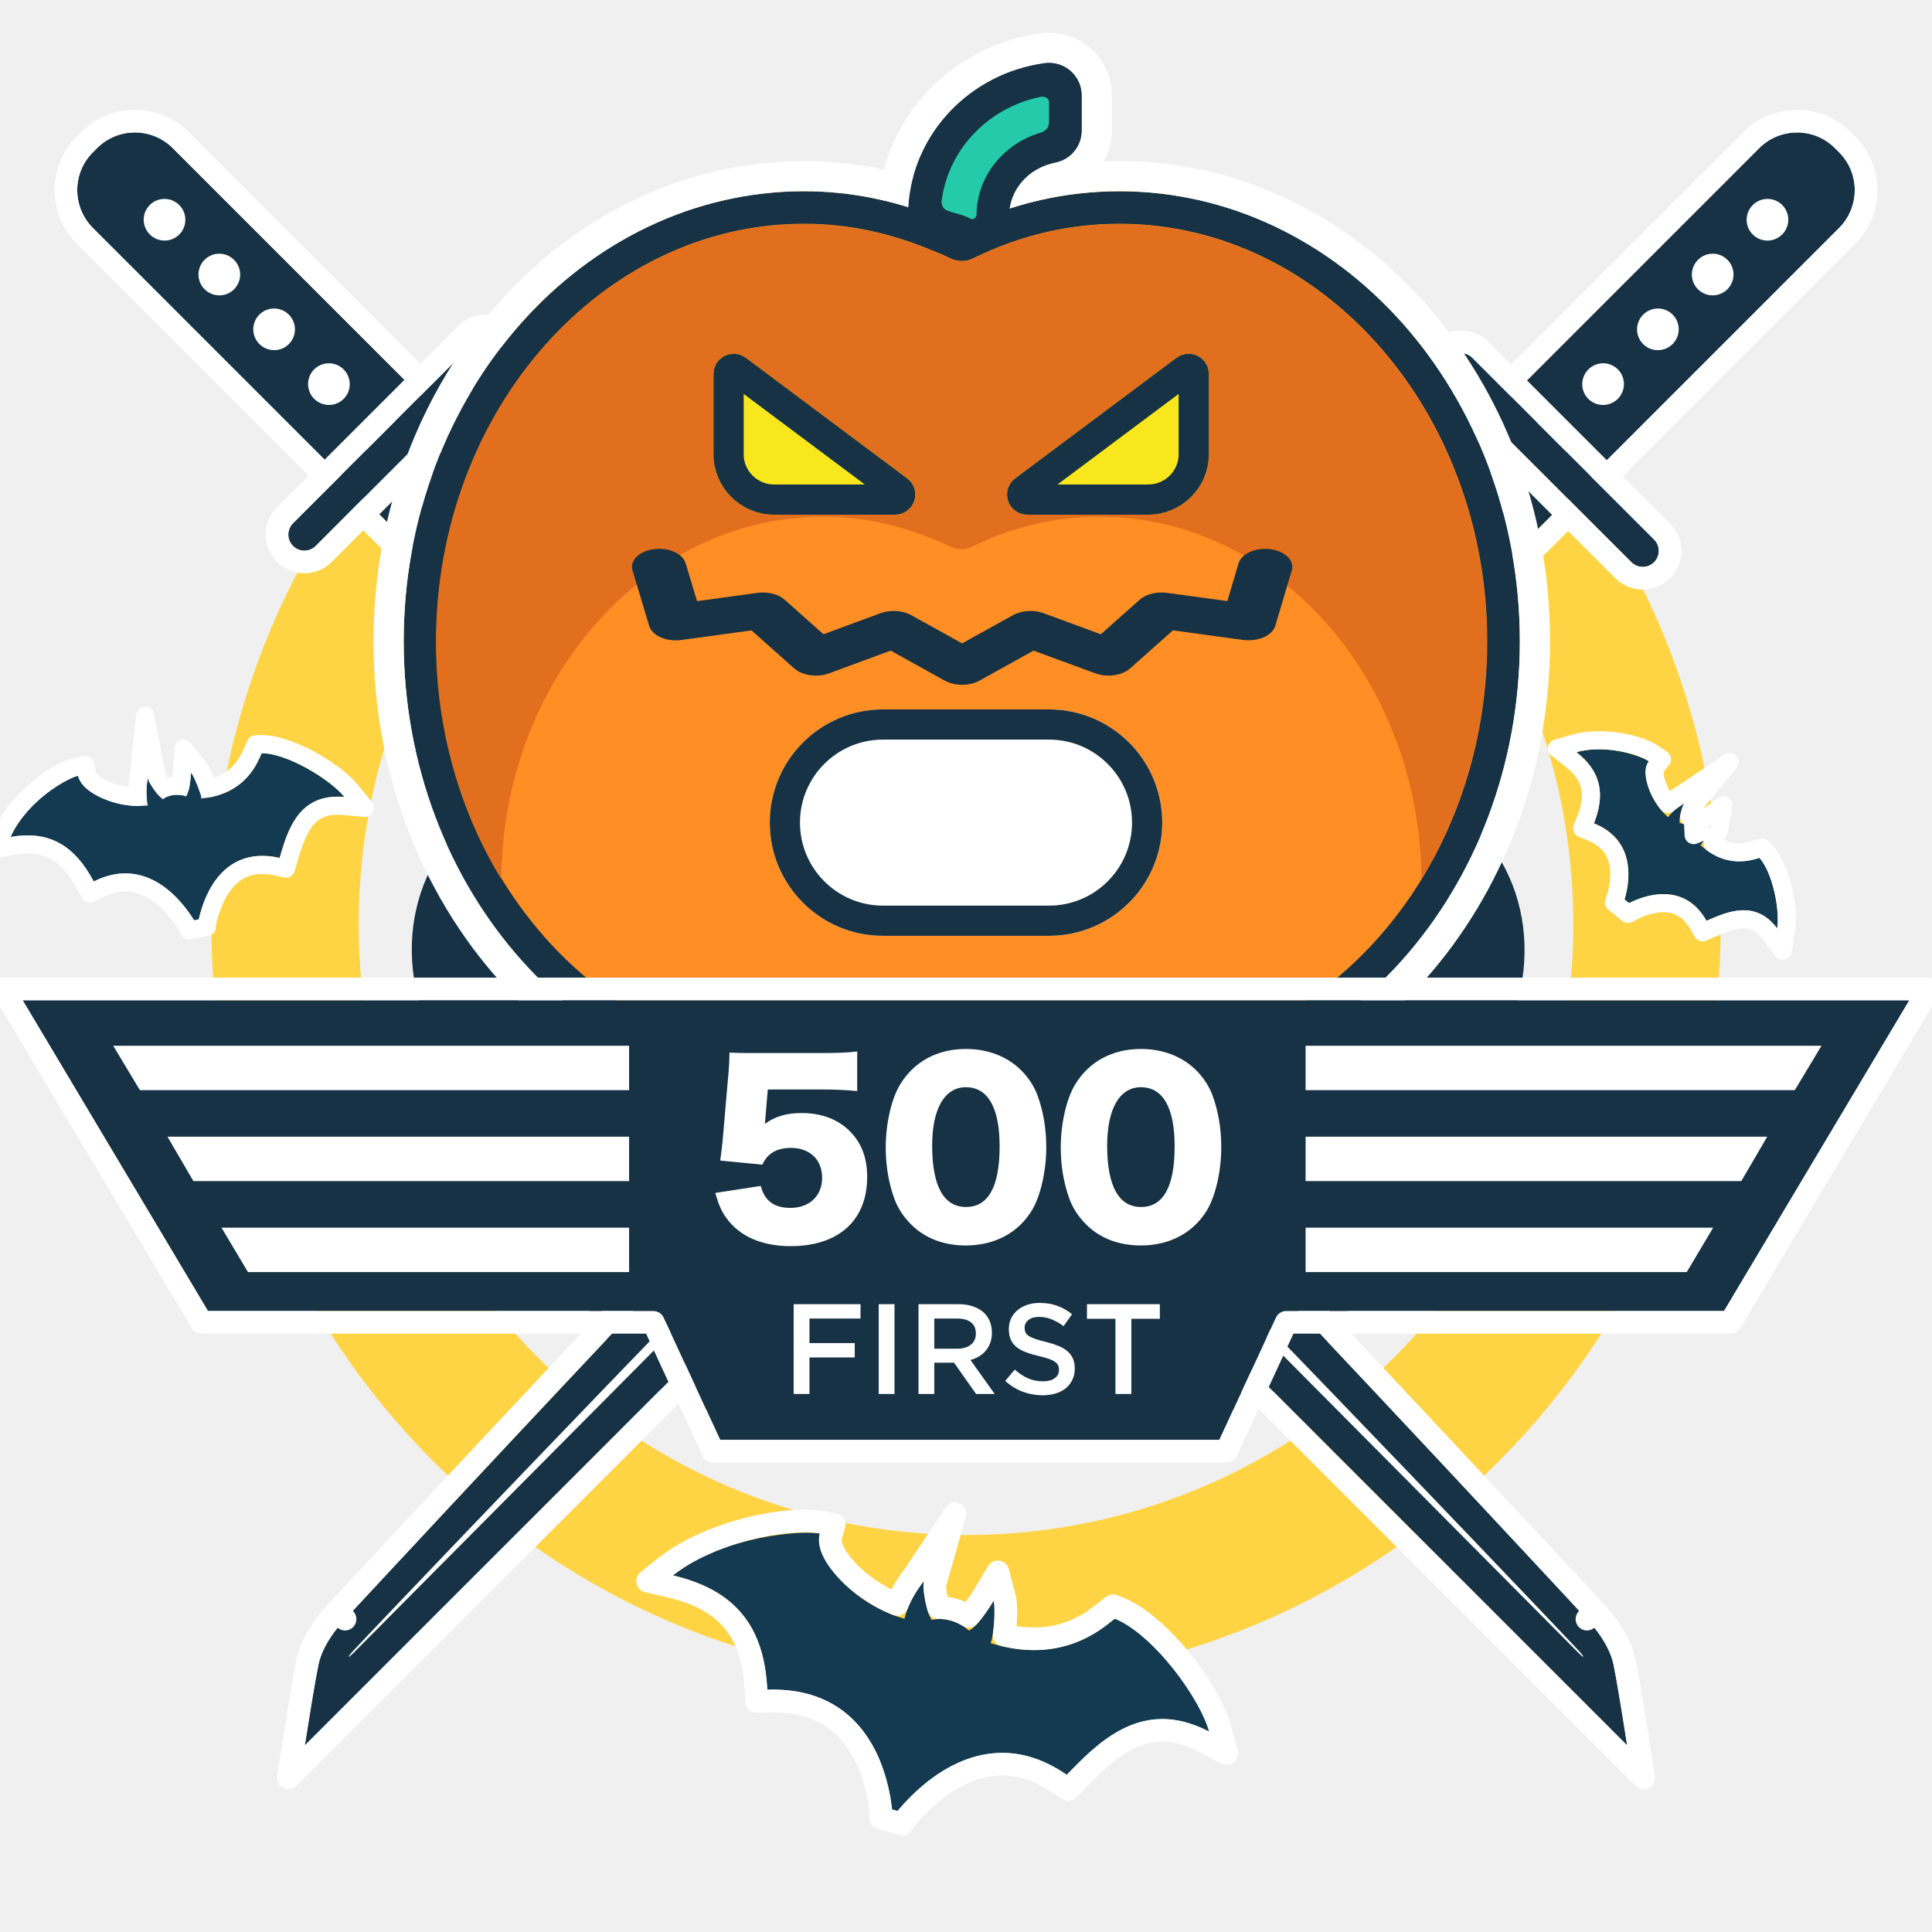
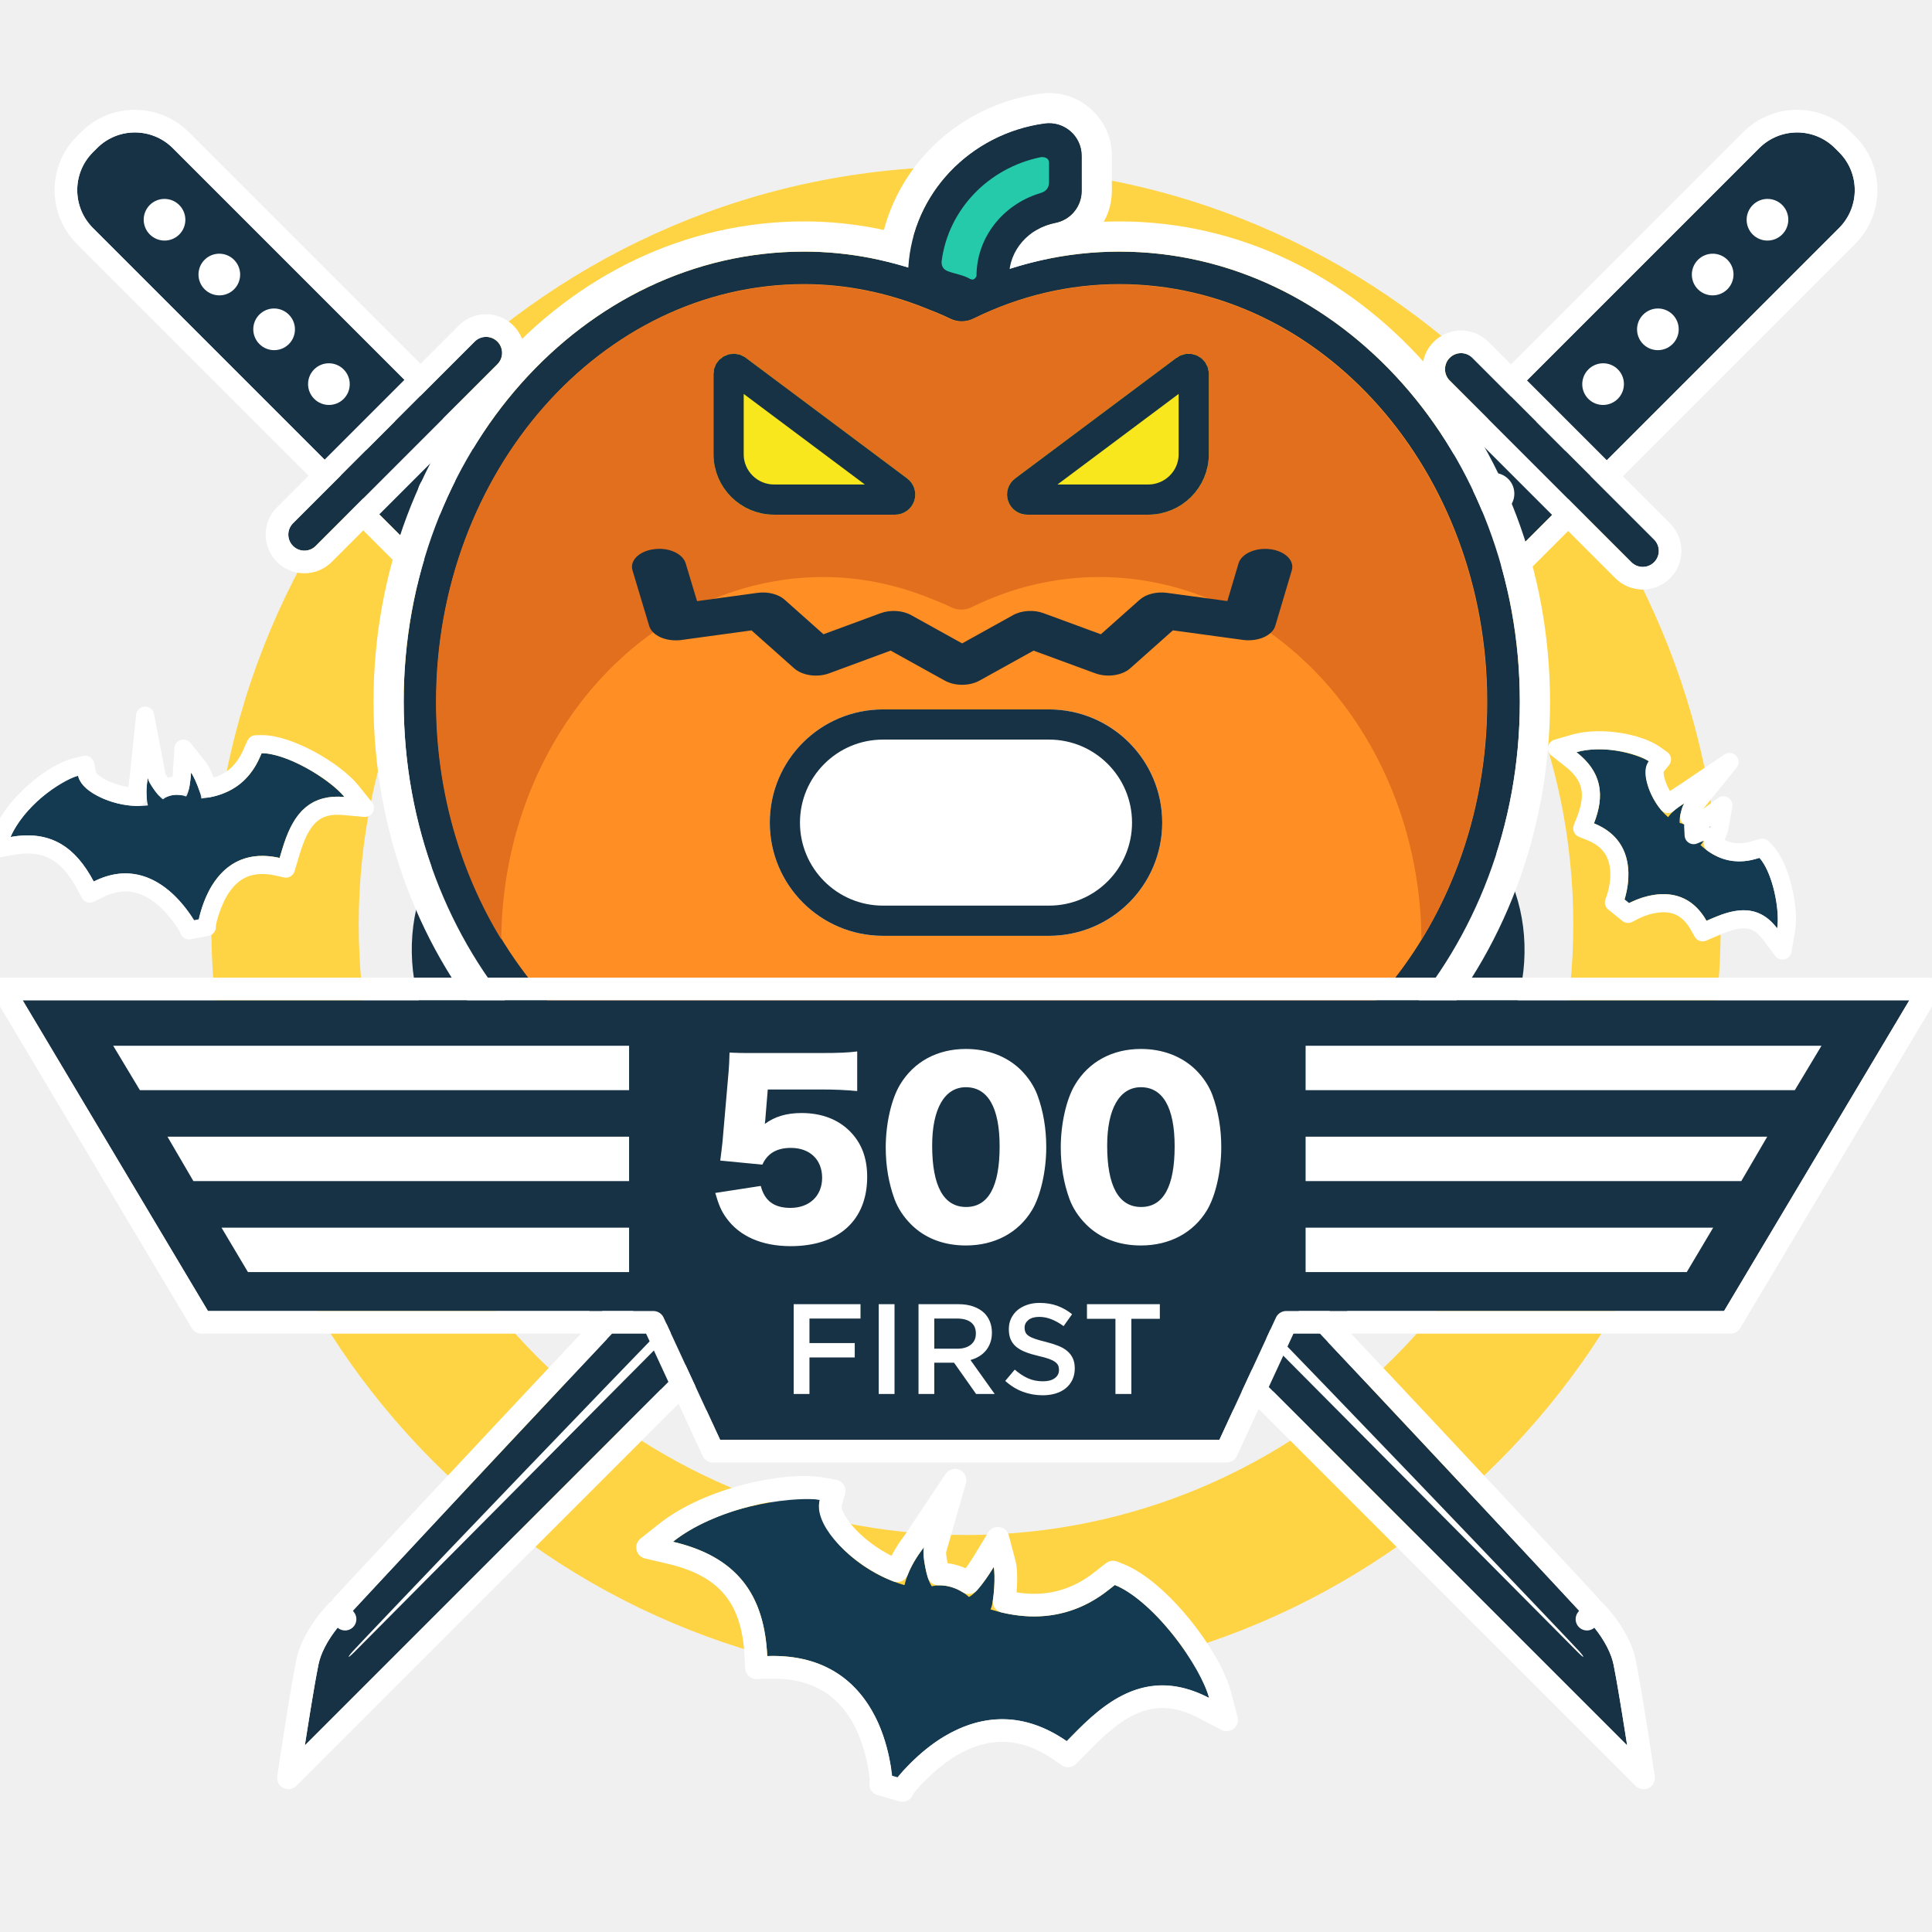
<svg xmlns="http://www.w3.org/2000/svg" xmlns:xlink="http://www.w3.org/1999/xlink" width="128" height="128" viewBox="0 0 128 128">
  <defs>
    <path id="a" d="M5.12,3.553 C5.12,1.591 6.707,0 8.664,0 L9.059,0 C11.016,0 12.603,1.59 12.603,3.553 L12.603,47.784 L5.12,47.784 L5.12,3.553 Z" />
    <path id="b" d="M0,0 L6.302,0 C6.302,0 6.165,16.61 5.504,42.956 C4.843,69.302 4.032,90.533 4.032,90.533 C4.032,90.533 4.032,92.57 3.151,93.904 C2.27,95.239 0,98.332 0,98.332 L0,0 Z" />
    <rect id="c" width="17.723" height="1.975" y="47.389" rx=".987" />
    <path id="d" d="M5.12,3.553 C5.12,1.591 6.707,0 8.664,0 L9.059,0 C11.016,0 12.603,1.59 12.603,3.553 L12.603,47.784 L5.12,47.784 L5.12,3.553 Z" />
    <path id="e" d="M0,0 L6.302,0 C6.302,0 6.165,16.61 5.504,42.956 C4.843,69.302 4.032,90.533 4.032,90.533 C4.032,90.533 4.032,92.57 3.151,93.904 C2.27,95.239 0,98.332 0,98.332 L0,0 Z" />
    <rect id="f" width="17.723" height="1.975" y="47.389" rx=".987" />
    <rect id="g" width="19.149" height="2.126" x=".461" y=".654" rx="1.063" />
    <rect id="h" width="19.149" height="2.126" x=".536" y=".361" rx="1.063" />
    <path id="i" d="M44.92,4.6 C44.92,5.63 44.189,6.516 43.175,6.714 C41.394,7.061 40.114,8.543 40.114,10.234 L40.114,10.598 C40.114,12.152 38.513,13.195 37.085,12.571 C36.475,12.304 35.808,12.075 35.005,11.848 C34.029,11.572 33.376,10.656 33.437,9.647 C33.729,4.783 37.531,0.81 42.464,0.132 C43.763,-0.046 44.92,0.959 44.92,2.266 L44.92,4.6 Z" />
    <path id="j" d="M36.976,11.031 C40.294,9.43 43.812,8.616 47.42,8.616 C62.118,8.616 73.95,22.051 73.95,38.44 C73.95,54.829 62.118,68.265 47.42,68.265 L26.533,68.265 C11.835,68.265 0.003,54.83 0.003,38.44 C0.003,22.051 11.835,8.615 26.533,8.615 C29.524,8.615 32.481,9.203 35.362,10.352 C36.235,10.7 36.592,10.848 36.976,11.031 Z" />
-     <path id="k" d="M41.314,30.044 C40.738,30.044 40.228,29.677 40.046,29.133 C39.863,28.589 40.051,27.989 40.512,27.645 L51.206,19.651 C51.611,19.346 52.155,19.302 52.606,19.524 C53.059,19.751 53.345,20.211 53.345,20.716 L53.345,26.046 C53.345,28.25 51.546,30.044 49.334,30.044 L41.314,30.044 Z M32.56,30.044 L24.539,30.044 C22.328,30.044 20.529,28.25 20.529,26.046 L20.529,20.716 C20.529,20.211 20.815,19.751 21.268,19.524 C21.718,19.302 22.262,19.346 22.667,19.651 L33.361,27.645 C33.822,27.989 34.01,28.589 33.827,29.133 C33.646,29.677 33.135,30.044 32.56,30.044 Z" />
+     <path id="k" d="M41.314,26.044 C40.738,26.044 40.228,25.677 40.046,25.133 C39.863,24.589 40.051,23.989 40.512,23.645 L51.206,15.651 C51.611,15.346 52.155,15.302 52.606,15.524 C53.059,15.751 53.345,16.211 53.345,16.716 L53.345,22.046 C53.345,24.25 51.546,26.044 49.334,26.044 L41.314,26.044 Z M32.56,26.044 L24.539,26.044 C22.328,26.044 20.529,24.25 20.529,22.046 L20.529,16.716 C20.529,16.211 20.815,15.751 21.268,15.524 C21.718,15.302 22.262,15.346 22.667,15.651 L33.361,23.645 C33.822,23.989 34.01,24.589 33.827,25.133 C33.646,25.677 33.135,26.044 32.56,26.044 Z" />
    <path id="l" d="M84.736,83.858 L114.223,83.858 L126.5,63.27 L1.5,63.27 L13.777,83.858 L43.764,83.858 L47.713,92.395 L80.787,92.395 L84.736,83.858 Z" />
-     <path id="m" d="M62.861,64.463 C61.961,64.026 60.957,64.077 60.299,64.463 C59.811,64.087 59.09,62.581 59.09,62.102 C59.016,62.334 58.481,63.494 58.537,64.886 C54.835,64.886 51.589,62.569 51.589,61 C50.481,61.111 45.525,62.824 43,66.352 C47.667,66.124 49.891,68.374 51.094,71.91 C58.658,69.452 61.407,77.414 61.407,78 C61.407,77.473 64.421,69.383 71.721,71.862 C72.993,69.526 74.946,65.481 80,66.509 C78.942,64.741 74.8,61.323 71.93,61.036 C71.409,61.737 69.519,64.974 64.463,64.862 C64.559,64.242 64.104,62.462 63.89,62.103 C63.753,62.606 63.321,64.057 62.861,64.463 Z" />
+     <path id="m" d="M62.861,62.233 C61.961,61.796 60.957,61.847 60.299,62.233 C59.811,61.857 59.09,60.351 59.09,59.872 C59.016,60.104 58.481,61.264 58.537,62.656 C54.835,62.656 51.589,60.339 51.589,58.77 C50.481,58.881 45.525,60.594 43,64.122 C47.667,63.894 49.891,66.144 51.094,69.68 C58.658,67.222 61.407,75.184 61.407,75.77 C61.407,75.243 64.421,67.153 71.721,69.632 C72.993,67.296 74.946,63.251 80,64.279 C78.942,62.511 74.8,59.093 71.93,58.806 C71.409,59.507 69.519,62.744 64.463,62.632 C64.559,62.012 64.104,60.232 63.89,59.873 C63.753,60.376 63.321,61.827 62.861,62.233 Z" />
    <path id="n" d="M111.977,12.022 C111.673,11.638 111.228,11.458 110.867,11.504 C110.729,11.231 110.713,10.387 110.807,10.165 C110.729,10.258 110.269,10.687 110.02,11.344 C108.416,10.595 107.466,8.864 107.774,8.137 C107.272,7.965 104.788,7.756 103,8.88 C105.067,9.718 105.588,11.21 105.414,13.092 C109.174,13.484 108.799,17.729 108.684,18 C108.788,17.756 111.685,14.617 114.36,17.243 C115.371,16.418 117.013,14.939 119,16.438 C118.89,15.404 117.767,12.983 116.58,12.269 C116.216,12.488 114.761,13.606 112.592,12.531 C112.756,12.264 112.909,11.347 112.887,11.137 C112.729,11.342 112.256,11.927 111.977,12.022 Z" />
    <path id="o" d="M13.221,10.229 C12.841,9.729 12.285,9.496 11.833,9.555 C11.662,9.2 11.641,8.103 11.759,7.815 C11.662,7.935 11.087,8.493 10.775,9.347 C8.77,8.373 7.582,6.124 7.968,5.179 C7.34,4.954 4.235,4.682 2,6.143 C4.584,7.233 5.235,9.174 5.017,11.62 C9.718,12.129 9.249,17.647 9.105,18 C9.235,17.683 12.856,13.602 16.2,17.016 C17.463,15.943 19.516,14.02 22,15.969 C21.862,14.626 20.459,11.478 18.975,10.55 C18.52,10.835 16.701,12.288 13.99,10.89 C14.195,10.543 14.386,9.351 14.358,9.078 C14.161,9.345 13.57,10.105 13.221,10.229 Z" />
    <rect id="p" width="26" height="15" x="51" y="44" rx="7.5" />
  </defs>
  <g fill="none" fill-rule="evenodd">
    <rect width="128" height="128" />
    <g transform="translate(0 3)">
      <g fill-rule="nonzero" transform="translate(14 8.034)">
        <path fill="#FFD444" d="M50,90.664 C72.211,90.664 90.234,72.563 90.234,50.215 C90.234,27.866 72.211,9.766 50,9.766 C27.789,9.766 9.766,27.866 9.766,50.215 C9.766,72.563 27.789,90.664 50,90.664 Z M50,100.429 C22.386,100.429 0,77.947 0,50.215 C0,22.482 22.386,0 50,0 C77.614,0 100,22.482 100,50.215 C100,77.947 77.614,100.429 50,100.429 Z" />
        <path fill="#163244" d="M48.572,57.869 L48.588,71.63 C48.588,71.63 48.9,77.089 41.559,81.346 C35.916,84.617 28.829,82.421 25.317,76.312 C23.392,72.962 22.922,68.768 24.042,65.229 C20.43,64.433 17.048,61.928 15.122,58.578 C11.61,52.469 13.26,45.207 18.903,41.935 C26.439,37.566 31.559,40.83 31.559,40.83 L42.9,47.686 C42.631,48.48 42.485,49.33 42.485,50.215 C42.485,51.084 42.626,51.92 42.886,52.701 C42.07,52.235 41.037,52.204 40.165,52.709 C38.857,53.468 38.409,55.147 39.164,56.461 C39.919,57.774 41.591,58.224 42.899,57.466 C43.741,56.978 44.227,56.108 44.265,55.2 C45.348,56.52 46.853,57.479 48.572,57.869 Z M57.651,47.558 L68.728,40.86 C68.728,40.86 73.849,37.597 81.385,41.966 C87.027,45.238 88.677,52.5 85.165,58.609 C83.239,61.958 79.858,64.464 76.245,65.26 C77.365,68.799 76.896,72.993 74.97,76.343 C71.458,82.452 64.371,84.648 58.729,81.376 C51.387,77.12 51.699,71.661 51.699,71.661 L51.715,57.932 C53.417,57.619 54.926,56.751 56.051,55.523 C56.17,56.322 56.637,57.061 57.388,57.497 C58.696,58.255 60.368,57.805 61.123,56.491 C61.878,55.178 61.43,53.498 60.122,52.74 C59.372,52.305 58.503,52.268 57.755,52.563 C57.986,51.821 58.11,51.033 58.11,50.215 C58.11,49.282 57.948,48.387 57.651,47.558 Z M44.332,45.149 L33.016,38.862 C33.016,38.862 27.642,36.04 27.642,27.301 C27.642,20.758 33.079,15.692 40.103,15.692 C43.954,15.692 47.806,17.381 50.298,20.125 C52.79,17.381 56.642,15.692 60.493,15.692 C67.517,15.692 72.954,20.758 72.954,27.301 C72.954,35.814 68.091,38.273 68.091,38.273 L56.243,45.124 C55.162,43.852 53.684,42.931 52.001,42.556 C52.63,42.052 53.032,41.277 53.032,40.407 C53.032,38.89 51.808,37.661 50.298,37.661 C48.788,37.661 47.564,38.89 47.564,40.407 C47.564,41.277 47.966,42.052 48.595,42.556 C46.901,42.934 45.415,43.864 44.332,45.149 Z M50.298,54.53 C47.925,54.53 46.001,52.598 46.001,50.215 C46.001,47.831 47.925,45.899 50.298,45.899 C52.671,45.899 54.595,47.831 54.595,50.215 C54.595,52.598 52.671,54.53 50.298,54.53 Z" />
      </g>
      <g transform="rotate(-45 15.968 6.576)">
        <use fill="#163244" xlink:href="#a" />
        <path stroke="#FFFFFF" stroke-width="1.5" d="M4.37,3.553 C4.37,1.177 6.292,-0.75 8.664,-0.75 L9.059,-0.75 C11.431,-0.75 13.353,1.176 13.353,3.553 L13.353,48.534 L4.37,48.534 L4.37,3.553 Z" />
        <path fill="#FFFFFF" d="M8.862,7.898 C8.1,7.898 7.483,7.279 7.483,6.516 C7.483,5.753 8.1,5.134 8.862,5.134 C9.623,5.134 10.24,5.753 10.24,6.516 C10.24,7.279 9.623,7.898 8.862,7.898 Z M8.862,13.032 C8.1,13.032 7.483,12.413 7.483,11.65 C7.483,10.886 8.1,10.268 8.862,10.268 C9.623,10.268 10.24,10.886 10.24,11.65 C10.24,12.413 9.623,13.032 8.862,13.032 Z M8.862,18.166 C8.1,18.166 7.483,17.547 7.483,16.784 C7.483,16.02 8.1,15.401 8.862,15.401 C9.623,15.401 10.24,16.02 10.24,16.784 C10.24,17.547 9.623,18.166 8.862,18.166 Z M8.862,23.3 C8.1,23.3 7.483,22.681 7.483,21.917 C7.483,21.154 8.1,20.535 8.862,20.535 C9.623,20.535 10.24,21.154 10.24,21.917 C10.24,22.681 9.623,23.3 8.862,23.3 Z M8.862,28.433 C8.1,28.433 7.483,27.815 7.483,27.051 C7.483,26.288 8.1,25.669 8.862,25.669 C9.623,25.669 10.24,26.288 10.24,27.051 C10.24,27.815 9.623,28.433 8.862,28.433 Z M8.862,33.567 C8.1,33.567 7.483,32.948 7.483,32.185 C7.483,31.422 8.1,30.803 8.862,30.803 C9.623,30.803 10.24,31.422 10.24,32.185 C10.24,32.948 9.623,33.567 8.862,33.567 Z M8.862,38.701 C8.1,38.701 7.483,38.082 7.483,37.319 C7.483,36.555 8.1,35.937 8.862,35.937 C9.623,35.937 10.24,36.555 10.24,37.319 C10.24,38.082 9.623,38.701 8.862,38.701 Z M8.862,43.835 C8.1,43.835 7.483,43.216 7.483,42.453 C7.483,41.689 8.1,41.07 8.862,41.07 C9.623,41.07 10.24,41.689 10.24,42.453 C10.24,43.216 9.623,43.835 8.862,43.835 Z" />
        <g transform="translate(5.908 48.179)">
          <g stroke-linecap="round" stroke-linejoin="round">
            <use fill="#163244" xlink:href="#b" />
            <path stroke="#FFFFFF" stroke-width="1.5" d="M-0.75,-0.75 L7.058,-0.75 L7.052,0.006 C7.05,0.136 7.048,0.393 7.044,0.773 C7.038,1.405 7.03,2.154 7.02,3.016 C6.991,5.478 6.952,8.351 6.9,11.61 C6.754,20.919 6.543,31.446 6.254,42.975 C6.154,46.95 6.048,50.947 5.935,54.948 C5.683,63.927 5.412,72.528 5.142,80.45 C5.047,83.223 4.959,85.713 4.88,87.882 C4.853,88.642 4.828,89.307 4.807,89.873 C4.794,90.212 4.786,90.444 4.032,90.533 L4.782,90.533 C4.782,90.699 4.769,90.972 4.732,91.317 C4.67,91.892 4.559,92.469 4.383,93.015 C4.228,93.498 4.029,93.936 3.777,94.318 C3.48,94.767 3.018,95.43 2.43,96.253 C2.394,96.304 2.394,96.304 2.357,96.355 C1.974,96.892 1.563,97.461 1.153,98.025 C0.906,98.364 0.714,98.626 0.605,98.776 L-0.75,100.622 L-0.75,-0.75 Z" />
          </g>
          <path fill="#FFFFFF" d="M2.363,0 L3.491,0 C3.491,0 3.345,15.817 3.097,40.576 C2.85,65.335 2.2,91.112 2.165,91.686 C2.13,92.26 2.055,92.292 2.055,91.67 C2.055,90.469 2.363,0 2.363,0 Z" />
        </g>
        <g>
          <use fill="#163244" xlink:href="#c" />
          <rect width="19.223" height="3.475" x="-.75" y="46.639" stroke="#FFFFFF" stroke-width="1.5" rx="1.737" />
        </g>
      </g>
      <g transform="scale(-1 1) rotate(-45 -48.032 161.086)">
        <use fill="#163244" xlink:href="#d" />
        <path stroke="#FFFFFF" stroke-width="1.5" d="M4.37,3.553 C4.37,1.177 6.292,-0.75 8.664,-0.75 L9.059,-0.75 C11.431,-0.75 13.353,1.176 13.353,3.553 L13.353,48.534 L4.37,48.534 L4.37,3.553 Z" />
        <path fill="#FFFFFF" d="M8.862,7.898 C8.1,7.898 7.483,7.279 7.483,6.516 C7.483,5.753 8.1,5.134 8.862,5.134 C9.623,5.134 10.24,5.753 10.24,6.516 C10.24,7.279 9.623,7.898 8.862,7.898 Z M8.862,13.032 C8.1,13.032 7.483,12.413 7.483,11.65 C7.483,10.886 8.1,10.268 8.862,10.268 C9.623,10.268 10.24,10.886 10.24,11.65 C10.24,12.413 9.623,13.032 8.862,13.032 Z M8.862,18.166 C8.1,18.166 7.483,17.547 7.483,16.784 C7.483,16.02 8.1,15.401 8.862,15.401 C9.623,15.401 10.24,16.02 10.24,16.784 C10.24,17.547 9.623,18.166 8.862,18.166 Z M8.862,23.3 C8.1,23.3 7.483,22.681 7.483,21.917 C7.483,21.154 8.1,20.535 8.862,20.535 C9.623,20.535 10.24,21.154 10.24,21.917 C10.24,22.681 9.623,23.3 8.862,23.3 Z M8.862,28.433 C8.1,28.433 7.483,27.815 7.483,27.051 C7.483,26.288 8.1,25.669 8.862,25.669 C9.623,25.669 10.24,26.288 10.24,27.051 C10.24,27.815 9.623,28.433 8.862,28.433 Z M8.862,33.567 C8.1,33.567 7.483,32.948 7.483,32.185 C7.483,31.422 8.1,30.803 8.862,30.803 C9.623,30.803 10.24,31.422 10.24,32.185 C10.24,32.948 9.623,33.567 8.862,33.567 Z M8.862,38.701 C8.1,38.701 7.483,38.082 7.483,37.319 C7.483,36.555 8.1,35.937 8.862,35.937 C9.623,35.937 10.24,36.555 10.24,37.319 C10.24,38.082 9.623,38.701 8.862,38.701 Z M8.862,43.835 C8.1,43.835 7.483,43.216 7.483,42.453 C7.483,41.689 8.1,41.07 8.862,41.07 C9.623,41.07 10.24,41.689 10.24,42.453 C10.24,43.216 9.623,43.835 8.862,43.835 Z" />
        <g transform="translate(5.908 48.179)">
          <g stroke-linecap="round" stroke-linejoin="round">
            <use fill="#163244" xlink:href="#e" />
            <path stroke="#FFFFFF" stroke-width="1.5" d="M-0.75,-0.75 L7.058,-0.75 L7.052,0.006 C7.05,0.136 7.048,0.393 7.044,0.773 C7.038,1.405 7.03,2.154 7.02,3.016 C6.991,5.478 6.952,8.351 6.9,11.61 C6.754,20.919 6.543,31.446 6.254,42.975 C6.154,46.95 6.048,50.947 5.935,54.948 C5.683,63.927 5.412,72.528 5.142,80.45 C5.047,83.223 4.959,85.713 4.88,87.882 C4.853,88.642 4.828,89.307 4.807,89.873 C4.794,90.212 4.786,90.444 4.032,90.533 L4.782,90.533 C4.782,90.699 4.769,90.972 4.732,91.317 C4.67,91.892 4.559,92.469 4.383,93.015 C4.228,93.498 4.029,93.936 3.777,94.318 C3.48,94.767 3.018,95.43 2.43,96.253 C2.394,96.304 2.394,96.304 2.357,96.355 C1.974,96.892 1.563,97.461 1.153,98.025 C0.906,98.364 0.714,98.626 0.605,98.776 L-0.75,100.622 L-0.75,-0.75 Z" />
          </g>
          <path fill="#FFFFFF" d="M2.363,0 L3.491,0 C3.491,0 3.345,15.817 3.097,40.576 C2.85,65.335 2.2,91.112 2.165,91.686 C2.13,92.26 2.055,92.292 2.055,91.67 C2.055,90.469 2.363,0 2.363,0 Z" />
        </g>
        <g>
          <use fill="#163244" xlink:href="#f" />
          <rect width="19.223" height="3.475" x="-.75" y="46.639" stroke="#FFFFFF" stroke-width="1.5" rx="1.737" />
        </g>
      </g>
-       <g transform="translate(18 1)">
-         <g transform="matrix(-1 0 0 1 94 16.615)">
+       <g transform="translate(18 5)">
+         <g transform="matrix(-1 0 0 1 94 12.615)">
          <g transform="rotate(-45 19.442 6.82)">
            <use fill="#163244" xlink:href="#g" />
            <rect width="20.649" height="3.626" x="-.289" y="-.096" stroke="#FFFFFF" stroke-width="1.5" rx="1.813" />
          </g>
          <g transform="scale(-1 1) rotate(-45 -28.967 120.9)">
            <use fill="#163244" xlink:href="#h" />
            <rect width="20.649" height="3.626" x="-.214" y="-.389" stroke="#FFFFFF" stroke-width="1.5" rx="1.813" />
          </g>
        </g>
        <g fill-rule="nonzero" transform="translate(8.743 .054)">
          <use fill="#163244" fill-rule="evenodd" xlink:href="#i" />
          <path stroke="#FFFFFF" stroke-width="2" d="M45.92,4.6 C45.92,6.109 44.849,7.406 43.366,7.695 C42.048,7.952 41.114,9.029 41.114,10.234 L41.114,10.598 C41.114,12.875 38.772,14.4 36.684,13.487 C36.13,13.245 35.509,13.029 34.733,12.81 C33.305,12.407 32.35,11.066 32.439,9.587 C32.759,4.254 36.914,-0.114 42.328,-0.858 C44.227,-1.119 45.92,0.352 45.92,2.266 L45.92,4.6 Z" />
          <use fill="#163244" fill-rule="evenodd" xlink:href="#j" />
          <path stroke="#FFFFFF" stroke-width="2" d="M36.969,9.929 C40.298,8.396 43.817,7.616 47.42,7.616 C62.658,7.616 74.95,21.477 74.95,38.44 C74.95,55.403 62.658,69.265 47.42,69.265 L26.533,69.265 C11.295,69.265 -0.997,55.403 -0.997,38.44 C-0.997,21.477 11.295,7.615 26.533,7.615 C29.64,7.615 32.723,8.223 35.732,9.423 C36.328,9.66 36.685,9.806 36.969,9.929 Z" />
          <path fill="#163244" d="M44.92,4.6 C44.92,5.63 44.189,6.516 43.175,6.714 C41.394,7.061 40.114,8.543 40.114,10.234 L40.114,10.598 C40.114,12.152 38.513,13.195 37.085,12.571 C36.475,12.304 35.808,12.075 35.005,11.848 C34.029,11.572 33.376,10.656 33.437,9.647 C33.729,4.783 37.531,0.81 42.464,0.132 C43.763,-0.046 44.92,0.959 44.92,2.266 L44.92,4.6 Z" />
          <path fill="#FF8E25" d="M47.42,66.111 L26.533,66.111 C13.095,66.111 2.164,53.698 2.164,38.44 C2.164,23.183 13.095,10.769 26.533,10.769 C29.284,10.769 31.969,11.319 34.551,12.348 C34.556,12.35 34.561,12.352 34.566,12.355 C35.115,12.574 35.665,12.786 36.203,13.051 C36.689,13.291 37.264,13.291 37.75,13.051 C40.825,11.538 44.078,10.769 47.42,10.769 C60.857,10.769 71.789,23.183 71.789,38.44 C71.789,53.698 60.857,66.111 47.42,66.111 Z" />
          <path fill="#E16F1D" d="M6.465,54.181 C3.74,49.714 2.142,44.296 2.142,38.463 C2.142,23.205 13.074,10.792 26.511,10.792 C29.262,10.792 31.948,11.342 34.529,12.37 C34.534,12.373 34.539,12.375 34.544,12.377 C35.093,12.596 35.643,12.809 36.181,13.074 C36.668,13.313 37.242,13.313 37.728,13.074 C40.804,11.561 44.057,10.792 47.399,10.792 C60.836,10.792 71.767,23.205 71.767,38.463 C71.767,44.305 70.165,49.73 67.432,54.201 C67.334,40.935 57.8,30.176 46.094,30.176 C43.168,30.176 40.319,30.85 37.626,32.175 C37.2,32.385 36.697,32.385 36.271,32.175 C35.8,31.943 35.318,31.757 34.838,31.565 C34.833,31.563 34.829,31.561 34.824,31.559 C32.564,30.658 30.213,30.176 27.803,30.176 C16.103,30.176 6.573,40.924 6.465,54.181 Z" />
          <path fill="#25CAAB" d="M42.759,3.998 C42.759,3.465 42.759,3.046 42.759,2.739 C42.759,2.366 42.369,2.326 42.178,2.366 C38.734,3.082 36.093,5.831 35.646,9.226 C35.623,9.407 35.646,9.749 36.013,9.897 C36.502,10.095 37.039,10.147 37.505,10.412 C37.701,10.523 37.85,10.464 37.953,10.234 C37.953,7.685 39.696,5.518 42.1,4.767 C42.315,4.7 42.759,4.592 42.759,3.998 Z" />
          <g>
            <use fill="#F8E71C" fill-rule="evenodd" xlink:href="#k" />
-             <path stroke="#163244" stroke-width="2" d="M41.314,29.044 L49.334,29.044 C50.994,29.044 52.345,27.697 52.345,26.046 L52.345,20.716 C52.345,20.591 52.274,20.476 52.163,20.421 C52.046,20.363 51.906,20.375 51.805,20.451 L41.11,28.447 C40.995,28.532 40.949,28.68 40.995,28.816 C41.04,28.952 41.168,29.044 41.314,29.044 Z M32.56,29.044 C32.705,29.044 32.833,28.952 32.879,28.814 C32.924,28.68 32.878,28.532 32.762,28.446 L22.066,20.45 C21.967,20.375 21.827,20.363 21.715,20.419 C21.6,20.476 21.529,20.591 21.529,20.716 L21.529,26.046 C21.529,27.697 22.879,29.044 24.539,29.044 L32.56,29.044 Z" />
+             <path stroke="#163244" stroke-width="2" d="M41.314,25.044 L49.334,25.044 C50.994,25.044 52.345,23.697 52.345,22.046 L52.345,16.716 C52.345,16.591 52.274,16.476 52.163,16.421 C52.046,16.363 51.906,16.375 51.805,16.451 L41.11,24.447 C40.995,24.532 40.949,24.68 40.995,24.816 C41.04,24.952 41.168,25.044 41.314,25.044 Z M32.56,25.044 C32.705,25.044 32.833,24.952 32.879,24.814 C32.924,24.68 32.878,24.532 32.762,24.446 L22.066,16.45 C21.967,16.375 21.827,16.363 21.715,16.419 C21.6,16.476 21.529,16.591 21.529,16.716 L21.529,22.046 C21.529,23.697 22.879,25.044 24.539,25.044 L32.56,25.044 Z" />
          </g>
-           <path fill="#163244" d="M57.425,32.333 C56.453,32.205 55.507,32.626 55.314,33.271 L54.572,35.769 L50.57,35.223 C49.887,35.132 49.182,35.308 48.766,35.678 L46.192,37.968 L42.398,36.573 C41.753,36.331 40.942,36.383 40.373,36.701 L37.001,38.572 L33.621,36.699 C33.053,36.382 32.246,36.335 31.593,36.573 L27.815,37.968 L25.244,35.68 C24.828,35.309 24.125,35.13 23.44,35.225 L19.438,35.773 L18.685,33.269 C18.49,32.625 17.558,32.194 16.572,32.334 C15.598,32.462 14.967,33.089 15.162,33.734 L16.267,37.414 C16.36,37.725 16.637,37.999 17.035,38.175 C17.434,38.349 17.923,38.407 18.392,38.348 L23.046,37.711 L25.874,40.227 C26.413,40.703 27.399,40.847 28.19,40.555 L32.263,39.05 L35.848,41.037 C36.181,41.222 36.592,41.315 37.001,41.315 C37.411,41.315 37.82,41.222 38.154,41.037 L41.733,39.051 L45.822,40.555 C46.609,40.844 47.599,40.703 48.134,40.226 L50.965,37.708 L55.622,38.344 C56.088,38.403 56.578,38.342 56.98,38.169 C57.378,37.994 57.656,37.719 57.748,37.408 L58.842,33.732 C59.033,33.086 58.399,32.461 57.425,32.333 Z" />
+           <path fill="#163244" d="M57.425,28.333 C56.453,28.205 55.507,28.626 55.314,29.271 L54.572,31.769 L50.57,31.223 C49.887,31.132 49.182,31.308 48.766,31.678 L46.192,33.968 L42.398,32.573 C41.753,32.331 40.942,32.383 40.373,32.701 L37.001,34.572 L33.621,32.699 C33.053,32.382 32.246,32.335 31.593,32.573 L27.815,33.968 L25.244,31.68 C24.828,31.309 24.125,31.13 23.44,31.225 L19.438,31.773 L18.685,29.269 C18.49,28.625 17.558,28.194 16.572,28.334 C15.598,28.462 14.967,29.089 15.162,29.734 L16.267,33.414 C16.36,33.725 16.637,33.999 17.035,34.175 C17.434,34.349 17.923,34.407 18.392,34.348 L23.046,33.711 L25.874,36.227 C26.413,36.703 27.399,36.847 28.19,36.555 L32.263,35.05 L35.848,37.037 C36.181,37.222 36.592,37.315 37.001,37.315 C37.411,37.315 37.82,37.222 38.154,37.037 L41.733,35.051 L45.822,36.555 C46.609,36.844 47.599,36.703 48.134,36.226 L50.965,33.708 L55.622,34.344 C56.088,34.403 56.578,34.342 56.98,34.169 C57.378,33.994 57.656,33.719 57.748,33.408 L58.842,29.732 C59.033,29.086 58.399,28.461 57.425,28.333 Z" />
        </g>
      </g>
      <g stroke-linecap="round" stroke-linejoin="round">
        <use fill="#163244" xlink:href="#l" />
        <path stroke="#FFFFFF" stroke-width="1.5" d="M85.215,84.608 L81.266,93.145 L47.234,93.145 L43.285,84.608 L13.351,84.608 L0.18,62.52 L127.82,62.52 L114.649,84.608 L85.215,84.608 Z" />
      </g>
      <path fill="#FFFFFF" d="M50.867 69.181L54.347 69.181C55.307 69.181 55.998 69.211 56.792 69.286L56.792 66.661C56.193 66.736 55.638 66.766 54.318 66.766L49.833 66.766C49.112 66.766 48.962 66.766 48.333 66.736 48.318 67.306 48.303 67.666 48.273 67.981L47.867 72.661C47.822 73.081 47.778 73.441 47.718 73.891L50.508 74.161C50.837 73.426 51.453 73.051 52.398 73.051 53.657 73.051 54.468 73.831 54.468 75.031 54.468 76.231 53.627 77.026 52.367 77.026 51.288 77.026 50.657 76.561 50.403 75.571L47.388 76.036C47.612 76.816 47.792 77.251 48.138 77.716 49.008 78.916 50.492 79.561 52.383 79.561 55.562 79.561 57.453 77.851 57.453 74.971 57.453 73.711 57.078 72.736 56.328 71.971 55.532 71.161 54.438 70.741 53.102 70.741 52.127 70.741 51.347 70.966 50.672 71.461 50.703 71.206 50.718 71.056 50.718 70.981L50.867 69.181zM63.992 79.516C62.523 79.516 61.278 79.036 60.362 78.121 59.867 77.626 59.492 77.056 59.267 76.456 58.877 75.391 58.682 74.236 58.682 73.021 58.682 71.446 59.057 69.811 59.627 68.866 60.542 67.336 62.102 66.496 63.992 66.496 65.448 66.496 66.722 66.991 67.638 67.891 68.132 68.386 68.507 68.956 68.733 69.556 69.123 70.621 69.317 71.776 69.317 73.006 69.317 74.581 68.942 76.231 68.373 77.176 67.472 78.676 65.897 79.516 63.992 79.516zM63.992 69.031C62.583 69.031 61.758 70.456 61.758 72.901 61.758 75.586 62.523 76.966 64.007 76.966 65.478 76.966 66.228 75.616 66.228 72.946 66.228 70.381 65.448 69.031 63.992 69.031zM75.588 79.516C74.118 79.516 72.873 79.036 71.957 78.121 71.463 77.626 71.088 77.056 70.862 76.456 70.472 75.391 70.278 74.236 70.278 73.021 70.278 71.446 70.653 69.811 71.222 68.866 72.138 67.336 73.698 66.496 75.588 66.496 77.043 66.496 78.317 66.991 79.233 67.891 79.728 68.386 80.103 68.956 80.328 69.556 80.718 70.621 80.912 71.776 80.912 73.006 80.912 74.581 80.537 76.231 79.968 77.176 79.067 78.676 77.493 79.516 75.588 79.516zM75.588 69.031C74.177 69.031 73.353 70.456 73.353 72.901 73.353 75.586 74.118 76.966 75.603 76.966 77.073 76.966 77.823 75.616 77.823 72.946 77.823 70.381 77.043 69.031 75.588 69.031zM41.679 66.283L7.5 66.283 9.268 69.226 41.679 69.226 41.679 66.283zM41.679 72.309L11.095 72.309 12.814 75.252 41.679 75.252 41.679 72.309zM41.679 78.335L14.676 78.335 16.426 81.277 41.679 81.277 41.679 78.335z" />
      <path fill="#FFFFFF" d="M120.679,66.283 L86.5,66.283 L88.268,69.226 L120.679,69.226 L120.679,66.283 Z M120.679,72.309 L90.095,72.309 L91.814,75.252 L120.679,75.252 L120.679,72.309 Z M120.679,78.335 L93.676,78.335 L95.426,81.277 L120.679,81.277 L120.679,78.335 Z" transform="matrix(-1 0 0 1 207.179 0)" />
      <g fill="#FFFFFF" transform="translate(52.5 82.356)">
        <path d="M0.083,1.05 L4.511,1.05 L4.511,2.002 L1.129,2.002 L1.129,3.626 L4.129,3.626 L4.129,4.577 L1.129,4.577 L1.129,7 L0.083,7 L0.083,1.05 Z M5.718,1.05 L6.764,1.05 L6.764,7 L5.718,7 L5.718,1.05 Z M10.929,3.999 C11.303,3.999 11.6,3.91 11.822,3.732 C12.043,3.553 12.153,3.311 12.153,3.005 L12.153,2.988 C12.153,2.665 12.045,2.42 11.83,2.253 C11.615,2.086 11.312,2.002 10.921,2.002 L9.399,2.002 L9.399,3.999 L10.929,3.999 Z M8.354,1.05 L11.005,1.05 C11.38,1.05 11.711,1.102 12,1.207 C12.289,1.312 12.53,1.458 12.723,1.645 C12.881,1.809 13.003,1.999 13.088,2.215 C13.173,2.43 13.216,2.668 13.216,2.929 L13.216,2.946 C13.216,3.189 13.18,3.409 13.109,3.604 C13.038,3.8 12.941,3.973 12.816,4.123 C12.691,4.273 12.543,4.4 12.37,4.505 C12.197,4.61 12.006,4.691 11.796,4.747 L13.402,7 L12.17,7 L10.708,4.926 L9.399,4.926 L9.399,7 L8.354,7 L8.354,1.05 Z M16.581,7.085 C16.122,7.085 15.683,7.007 15.264,6.851 C14.845,6.695 14.457,6.456 14.1,6.133 L14.729,5.385 C15.018,5.634 15.309,5.826 15.604,5.959 C15.899,6.092 16.233,6.159 16.607,6.159 C16.93,6.159 17.186,6.091 17.376,5.955 C17.566,5.818 17.661,5.637 17.661,5.41 L17.661,5.394 C17.661,5.286 17.643,5.191 17.606,5.109 C17.569,5.027 17.501,4.949 17.402,4.875 C17.303,4.801 17.167,4.733 16.994,4.671 C16.821,4.609 16.596,4.546 16.318,4.484 C16.001,4.41 15.719,4.327 15.472,4.233 C15.226,4.14 15.019,4.026 14.852,3.893 C14.685,3.76 14.557,3.597 14.469,3.405 C14.381,3.212 14.338,2.98 14.338,2.708 L14.338,2.691 C14.338,2.435 14.388,2.202 14.491,1.989 C14.593,1.777 14.733,1.595 14.911,1.445 C15.09,1.295 15.304,1.178 15.553,1.093 C15.802,1.007 16.074,0.965 16.369,0.965 C16.805,0.965 17.198,1.029 17.546,1.156 C17.895,1.284 18.222,1.469 18.528,1.713 L17.967,2.503 C17.695,2.305 17.426,2.154 17.16,2.049 C16.893,1.944 16.624,1.891 16.352,1.891 C16.046,1.891 15.808,1.959 15.638,2.095 C15.468,2.232 15.383,2.399 15.383,2.597 L15.383,2.614 C15.383,2.727 15.403,2.828 15.443,2.916 C15.482,3.004 15.554,3.083 15.659,3.154 C15.764,3.225 15.909,3.291 16.093,3.353 C16.277,3.416 16.511,3.481 16.794,3.549 C17.106,3.628 17.382,3.716 17.623,3.812 C17.864,3.909 18.063,4.026 18.222,4.165 C18.381,4.304 18.501,4.466 18.583,4.65 C18.665,4.834 18.706,5.048 18.706,5.292 L18.706,5.309 C18.706,5.586 18.654,5.835 18.549,6.056 C18.444,6.278 18.299,6.464 18.111,6.617 C17.924,6.771 17.701,6.887 17.44,6.966 C17.179,7.045 16.893,7.085 16.581,7.085 Z M21.401,2.019 L19.514,2.019 L19.514,1.05 L24.342,1.05 L24.342,2.019 L22.455,2.019 L22.455,7 L21.401,7 L21.401,2.019 Z" />
      </g>
      <g fill-rule="nonzero" transform="translate(0 40)" stroke-linecap="round" stroke-linejoin="round">
-         <g transform="rotate(16 61.5 69.5)">
+         <g transform="rotate(16 61.5 67.27)">
          <use fill="#133A51" fill-rule="evenodd" xlink:href="#m" />
-           <path stroke="#FFFFFF" stroke-width="1.5" d="M62.583,63.556 C62.774,63.162 63,62.518 63.166,61.907 L63.628,60.199 L64.534,61.719 C64.777,62.127 65.072,63.236 65.18,64.105 C67.148,64.019 68.664,63.37 69.854,62.322 C70.207,62.01 70.512,61.679 70.795,61.32 C70.961,61.109 71.368,60.535 71.329,60.588 L71.582,60.248 L72.005,60.29 C74.811,60.57 79.259,63.809 80.644,66.124 L81.516,67.583 L79.85,67.244 C76.96,66.656 75.097,67.759 73.483,70.284 C73.289,70.586 73.101,70.905 72.894,71.277 C72.813,71.422 72.732,71.569 72.629,71.759 C72.502,71.994 72.434,72.121 72.379,72.221 L72.077,72.776 L71.48,72.573 C68.567,71.583 66.237,72.328 64.374,74.317 C63.173,75.599 62.157,77.631 62.157,78 L60.657,78 C60.657,77.572 59.715,75.59 58.538,74.324 C56.719,72.367 54.363,71.636 51.326,72.623 L50.623,72.851 L50.384,72.151 C49.153,68.537 47,66.907 43.037,67.101 L41.488,67.177 L42.39,65.916 C44.55,62.898 49.166,60.49 51.514,60.254 L52.339,60.171 L52.339,61 C52.339,62.129 54.999,63.838 57.809,64.102 C57.854,63.615 57.955,63.137 58.098,62.665 C58.191,62.357 58.4,61.796 58.376,61.874 L59.84,57.281 L59.84,62.102 C59.84,62.31 60.207,63.096 60.506,63.557 C61.146,63.355 61.882,63.352 62.583,63.556 Z" />
+           <path stroke="#FFFFFF" stroke-width="1.5" d="M62.583,61.326 C62.774,60.932 63,60.288 63.166,59.677 L63.628,57.969 L64.534,59.489 C64.777,59.897 65.072,61.006 65.18,61.875 C67.148,61.789 68.664,61.14 69.854,60.092 C70.207,59.78 70.512,59.449 70.795,59.09 C70.961,58.879 71.368,58.305 71.329,58.358 L71.582,58.018 L72.005,58.06 C74.811,58.34 79.259,61.579 80.644,63.894 L81.516,65.353 L79.85,65.014 C76.96,64.426 75.097,65.529 73.483,68.054 C73.289,68.356 73.101,68.675 72.894,69.047 C72.813,69.192 72.732,69.339 72.629,69.529 C72.502,69.764 72.434,69.891 72.379,69.991 L72.077,70.546 L71.48,70.343 C68.567,69.353 66.237,70.098 64.374,72.087 C63.173,73.369 62.157,75.401 62.157,75.77 L60.657,75.77 C60.657,75.342 59.715,73.36 58.538,72.094 C56.719,70.137 54.363,69.406 51.326,70.393 L50.623,70.621 L50.384,69.921 C49.153,66.307 47,64.677 43.037,64.871 L41.488,64.947 L42.39,63.686 C44.55,60.668 49.166,58.26 51.514,58.024 L52.339,57.941 L52.339,58.77 C52.339,59.899 54.999,61.608 57.809,61.872 C57.854,61.385 57.955,60.907 58.098,60.435 C58.191,60.127 58.4,59.566 58.376,59.644 L59.84,55.051 L59.84,59.872 C59.84,60.08 60.207,60.866 60.506,61.327 C61.146,61.125 61.882,61.122 62.583,61.326 Z" />
        </g>
        <g transform="rotate(16 111 13)">
          <use fill="#133A51" fill-rule="evenodd" xlink:href="#n" />
          <path stroke="#FFFFFF" stroke-width="1.2" d="M112.013,11.239 C112.173,11.352 112.321,11.49 112.447,11.65 L111.977,12.022 L111.783,11.454 C111.81,11.445 111.9,11.36 112.013,11.239 Z M112.013,11.239 C112.136,11.107 112.287,10.933 112.411,10.771 L113.326,9.58 L113.483,11.074 C113.508,11.304 113.442,11.781 113.338,12.198 C114.238,12.52 115.014,12.43 115.728,12.075 C115.835,12.022 115.934,11.966 116.039,11.901 C116.084,11.874 116.238,11.775 116.271,11.755 L116.58,11.569 L116.889,11.755 C118.121,12.496 119.445,14.959 119.597,16.374 L119.744,17.75 L118.639,16.917 C117.529,16.08 116.584,16.269 115.331,17.231 C115.236,17.303 115.14,17.38 115.027,17.472 C114.968,17.52 114.772,17.681 114.739,17.708 L114.323,18.047 L113.94,17.671 C112.952,16.702 111.913,16.588 110.806,17.092 C110.387,17.282 109.984,17.553 109.634,17.861 C109.419,18.049 109.224,18.265 109.236,18.234 L108.132,17.766 C108.127,17.777 108.156,17.484 108.151,17.184 C108.143,16.711 108.073,16.222 107.93,15.772 C107.553,14.579 106.752,13.835 105.352,13.689 L104.762,13.627 L104.816,13.037 C104.986,11.2 104.423,10.104 102.775,9.436 L101.689,8.995 L102.681,8.372 C104.278,7.368 106.834,7.18 107.969,7.57 L108.578,7.779 L108.326,8.372 C108.164,8.755 108.811,9.845 109.77,10.509 C109.793,10.472 109.817,10.436 109.841,10.399 C110.022,10.132 110.665,9.401 110.348,9.779 L112.927,6.708 L111.36,10.4 C111.34,10.445 111.342,10.718 111.358,10.942 C111.587,10.996 111.81,11.097 112.013,11.239 Z" />
        </g>
        <g transform="rotate(-33 12 11.5)">
          <use fill="#133A51" fill-rule="evenodd" xlink:href="#o" />
          <path stroke="#FFFFFF" stroke-width="1.2" d="M13.281,9.435 C13.457,9.25 13.685,8.979 13.876,8.721 L14.798,7.472 L14.955,9.017 C14.986,9.322 14.883,10.023 14.736,10.574 C15.958,11.071 17.007,10.96 17.969,10.463 C18.106,10.392 18.234,10.317 18.368,10.231 C18.426,10.193 18.618,10.066 18.657,10.041 L18.975,9.842 L19.293,10.041 C20.786,10.974 22.414,14.124 22.597,15.907 L22.741,17.313 L21.63,16.441 C20.182,15.306 18.942,15.565 17.331,16.85 C17.212,16.945 17.091,17.046 16.948,17.167 C16.874,17.229 16.629,17.438 16.588,17.473 L16.162,17.835 L15.771,17.436 C14.491,16.129 13.136,15.974 11.703,16.651 C10.767,17.094 9.741,18.029 9.661,18.227 L8.55,17.773 C8.649,17.53 8.626,16.101 8.304,15.043 C7.813,13.428 6.762,12.412 4.953,12.216 L4.368,12.153 L4.42,11.566 C4.639,9.098 3.895,7.594 1.767,6.696 L0.728,6.258 L1.672,5.641 C3.631,4.36 6.787,4.119 8.17,4.614 L8.76,4.825 L8.523,5.405 C8.27,6.025 9.182,7.607 10.507,8.5 C10.558,8.408 10.613,8.318 10.67,8.229 C10.8,8.029 10.937,7.848 11.083,7.675 C11.158,7.587 11.296,7.434 11.292,7.438 L13.859,4.26 L12.315,8.042 C12.272,8.147 12.274,8.634 12.311,8.977 C12.653,9.041 12.988,9.2 13.281,9.435 Z" />
        </g>
      </g>
      <g>
        <use fill="#FFFFFF" xlink:href="#p" />
        <rect width="24" height="13" x="52" y="45" stroke="#163244" stroke-width="2" rx="6.5" />
      </g>
    </g>
  </g>
</svg>
